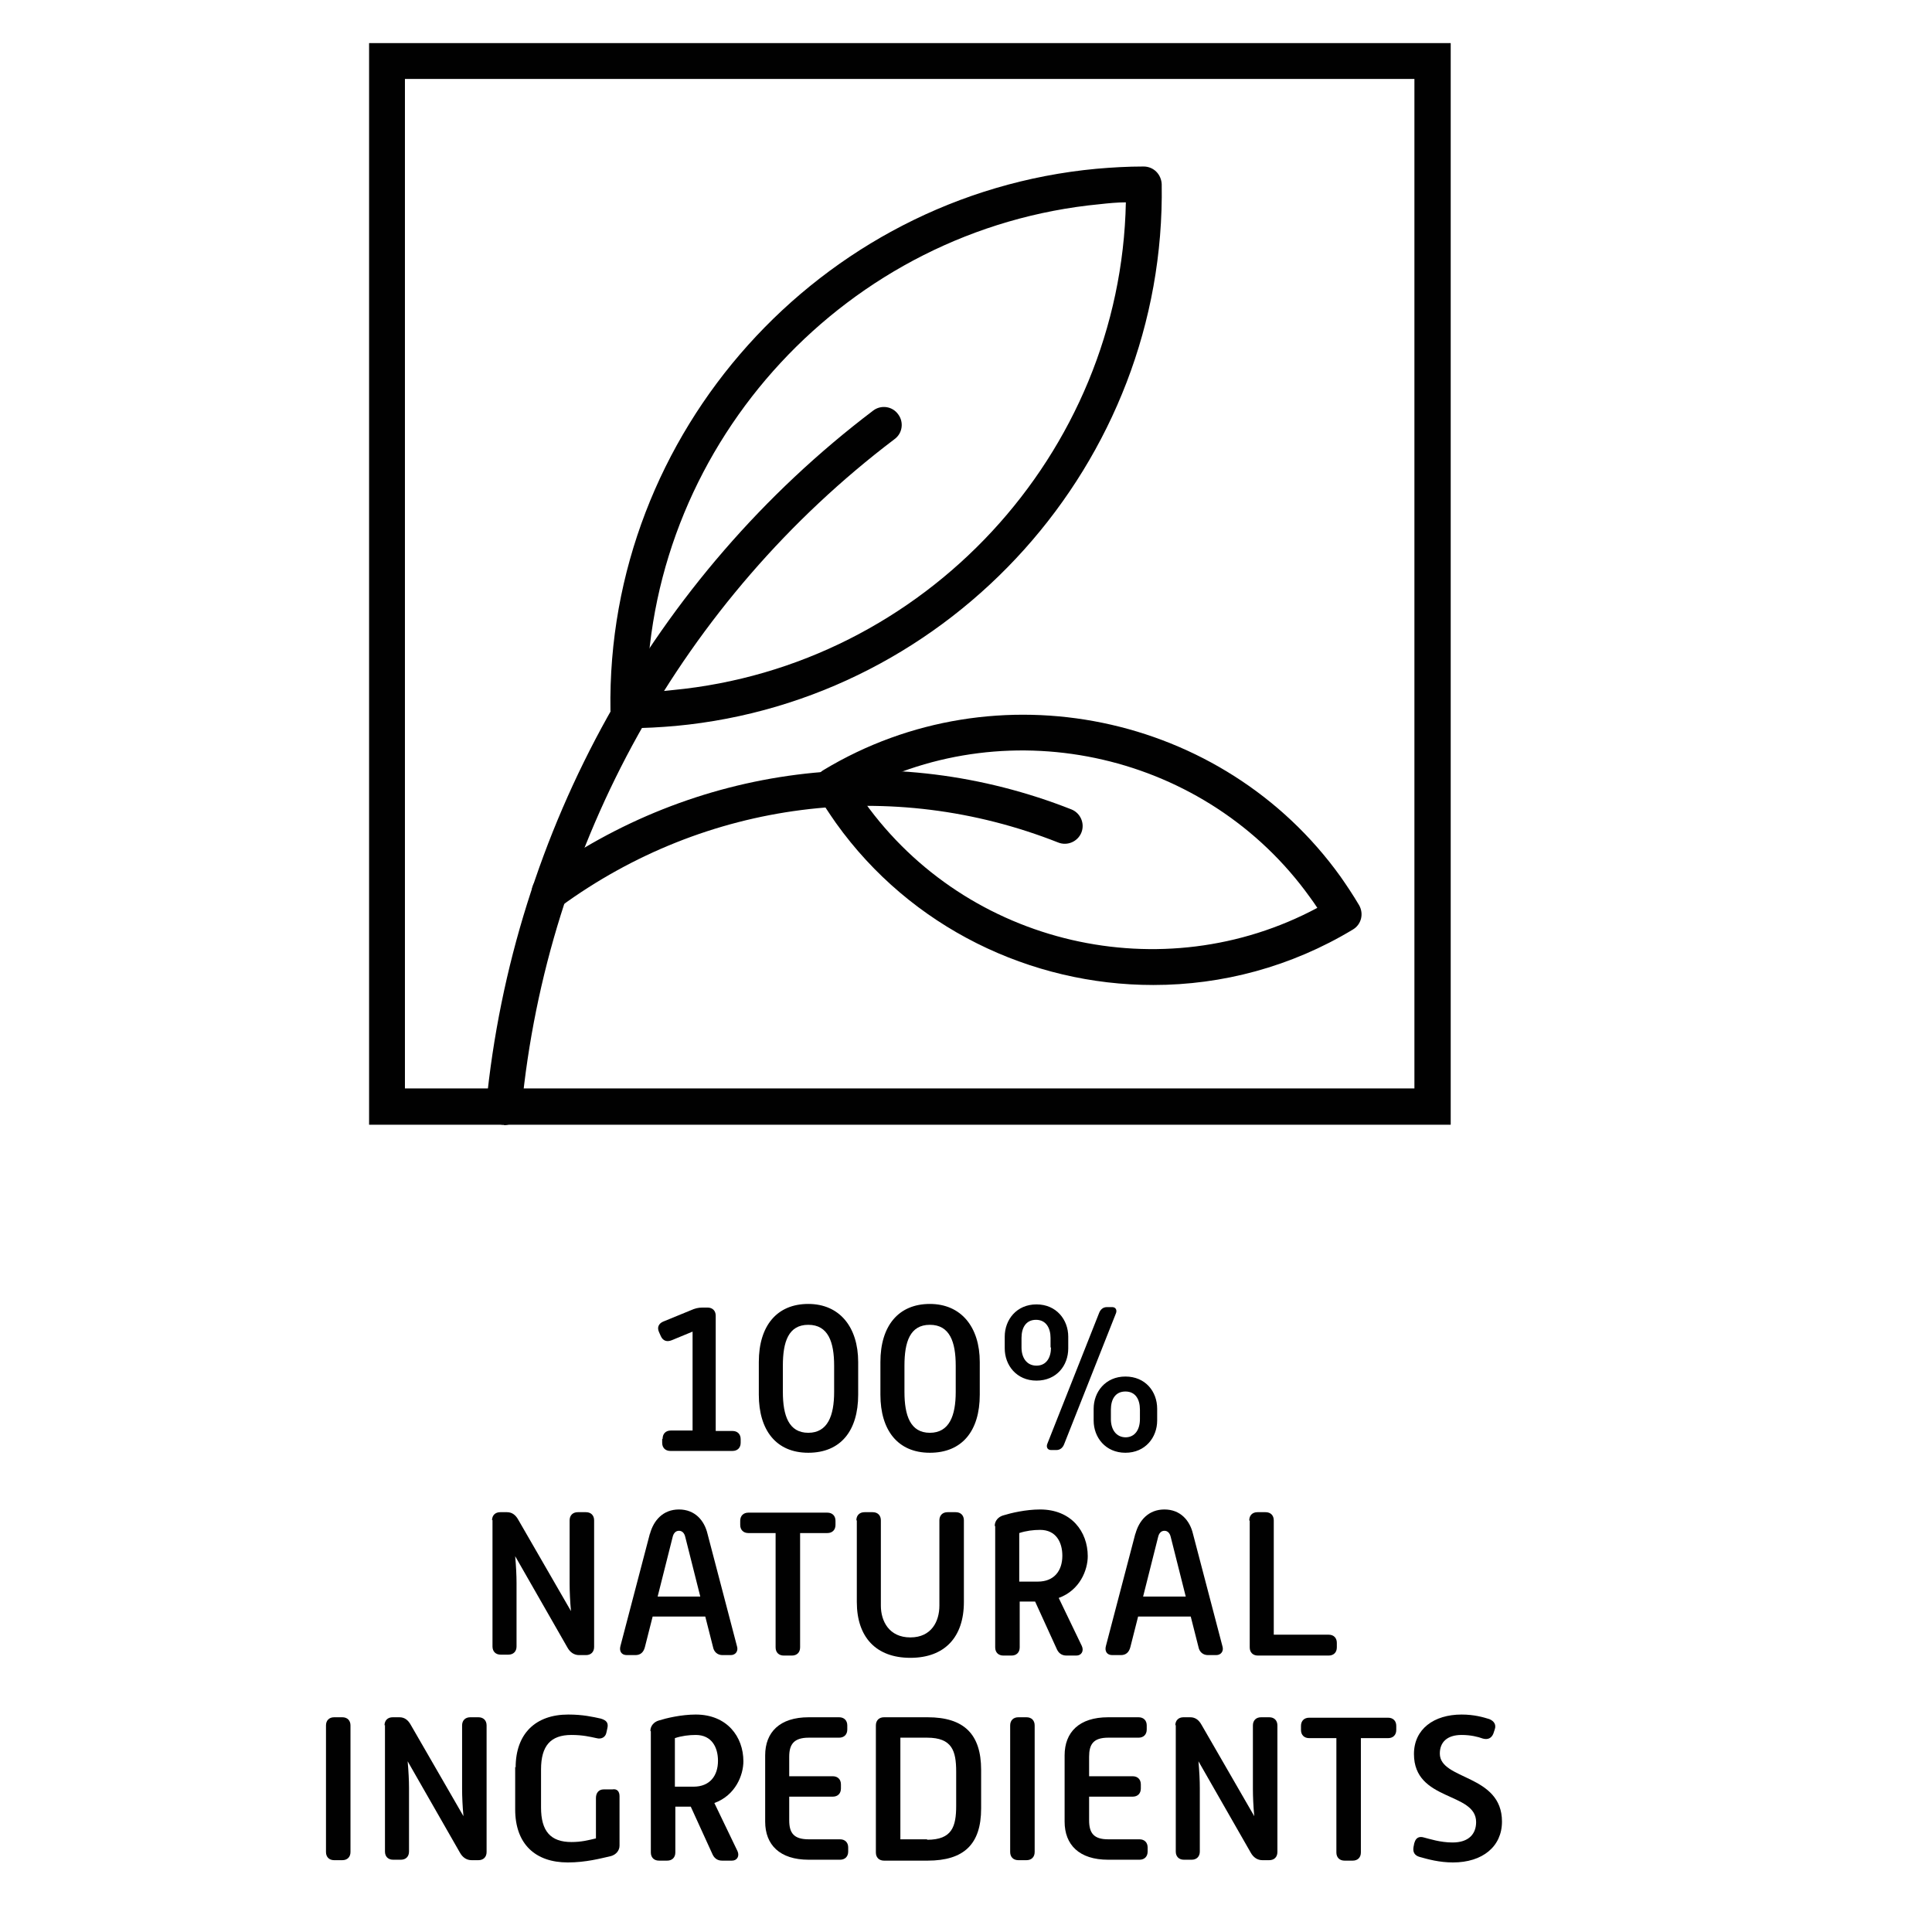
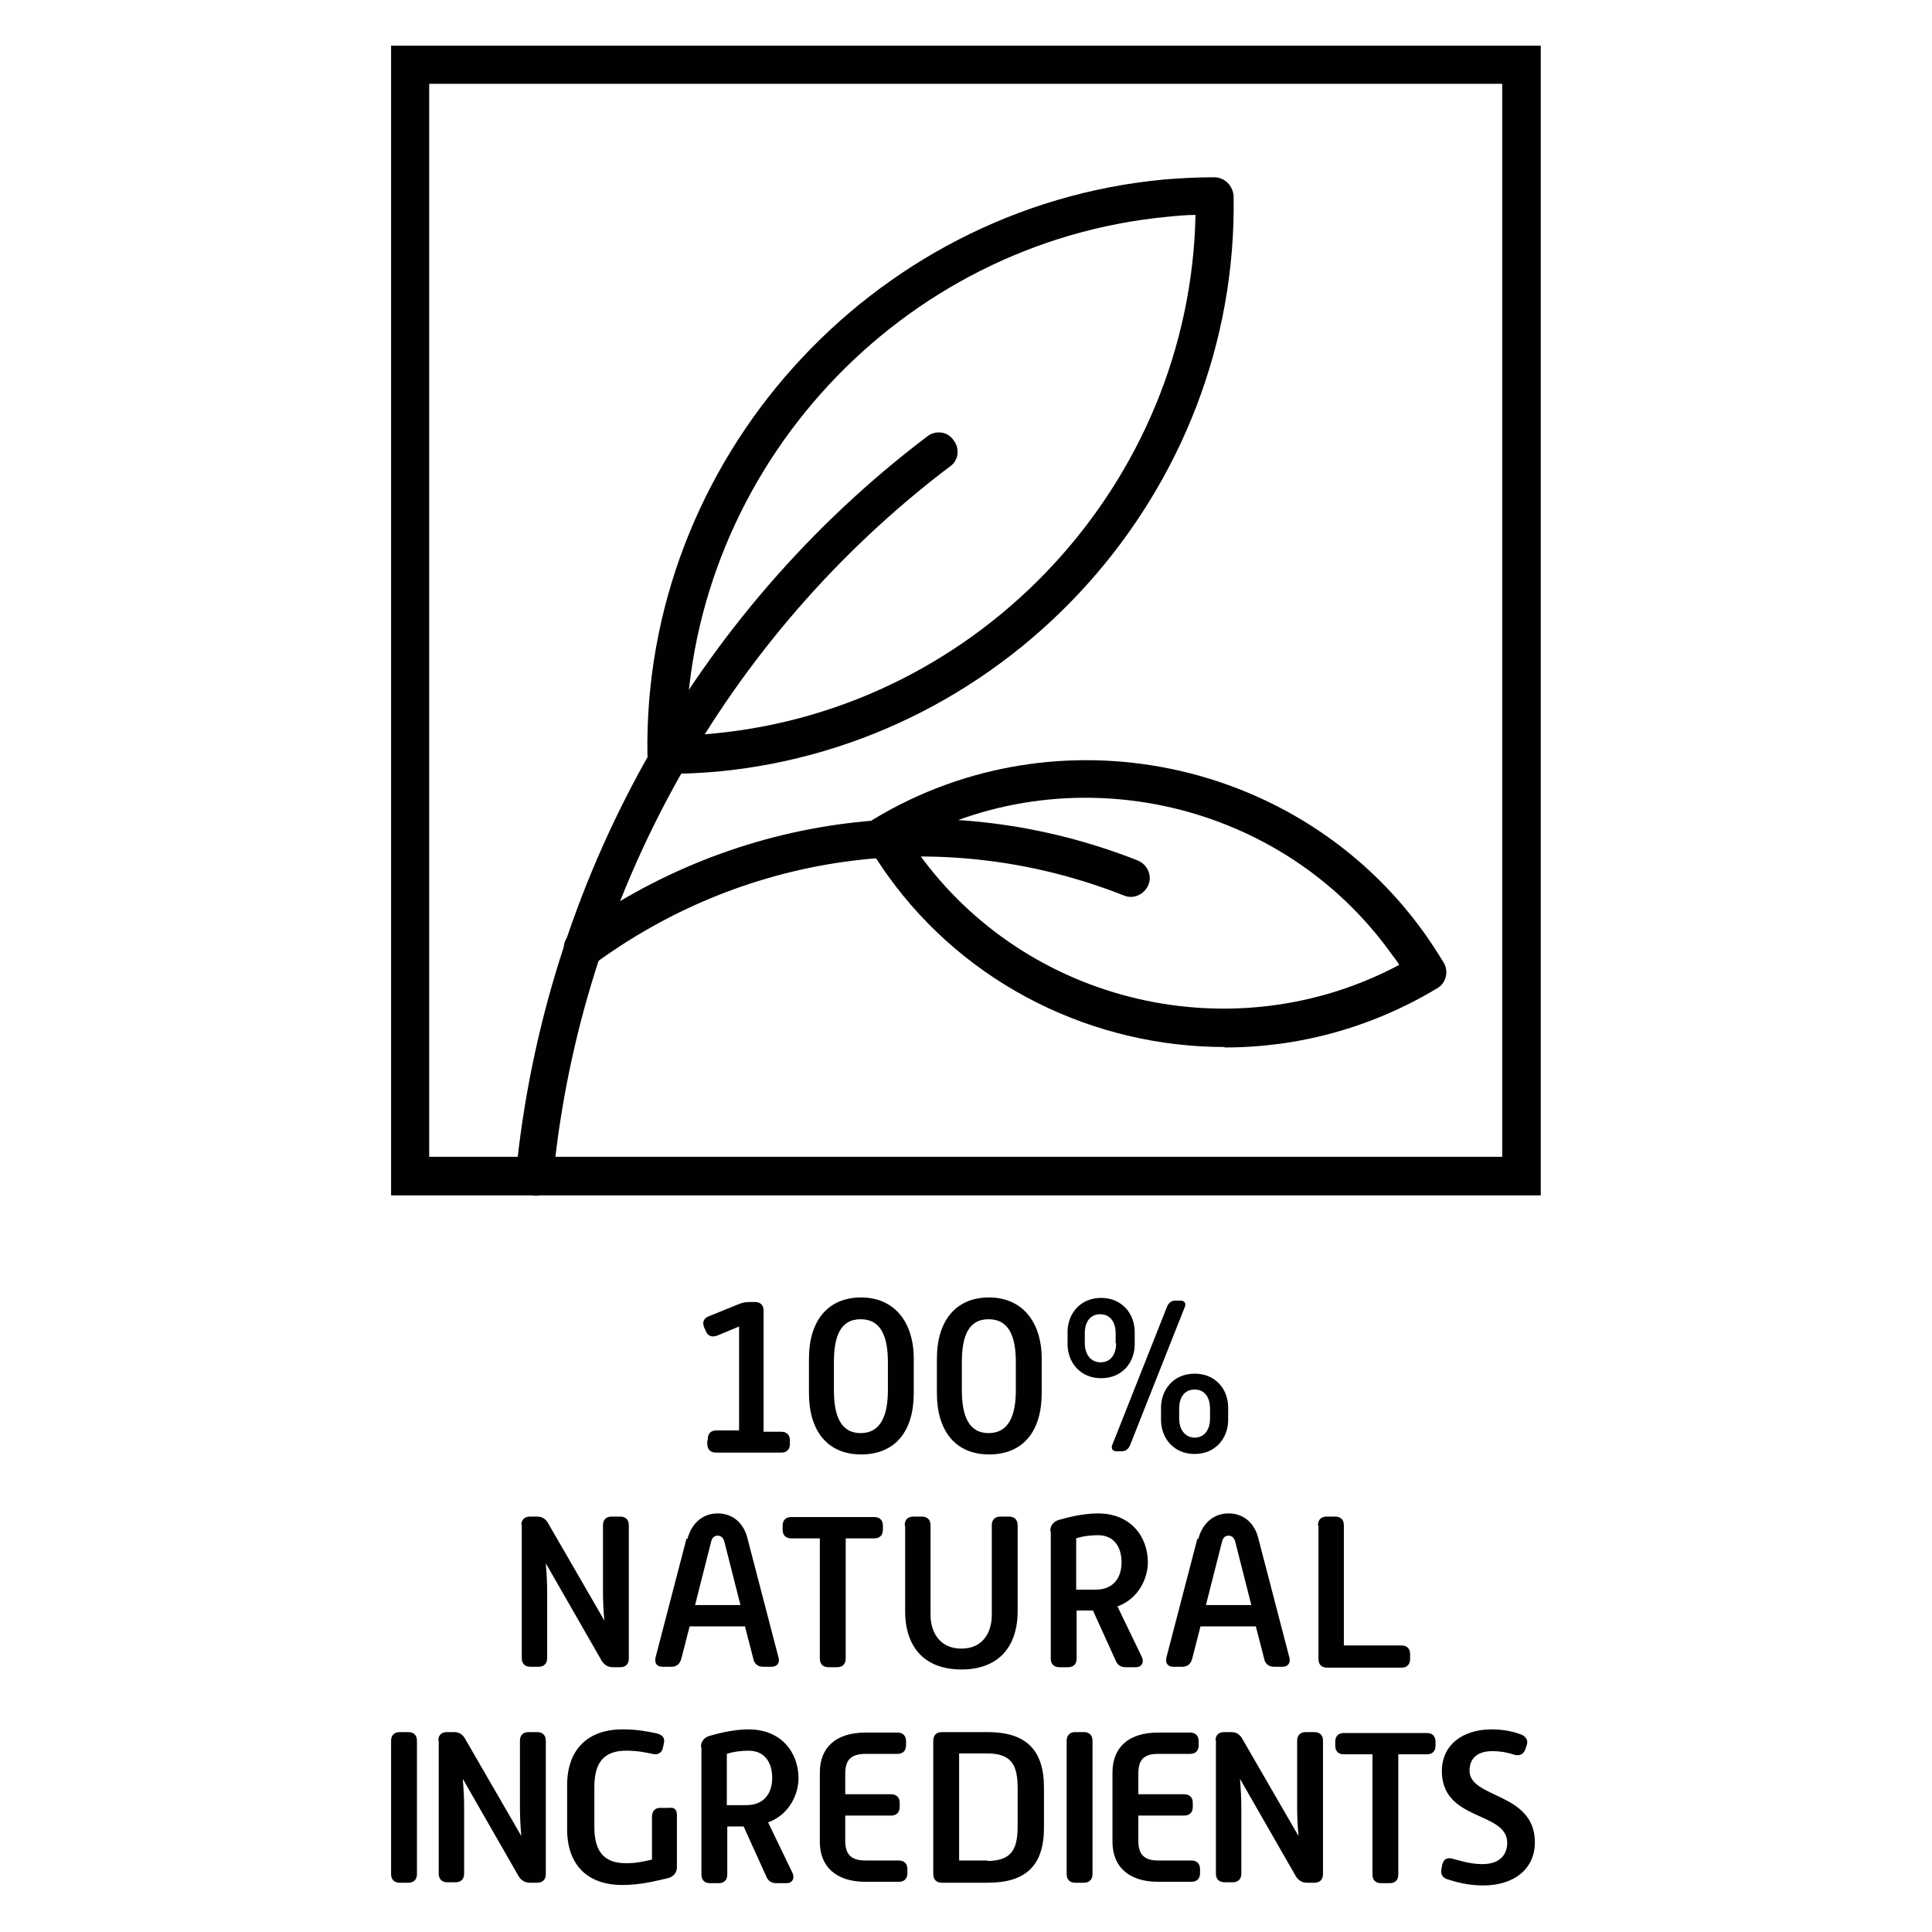
- <svg xmlns="http://www.w3.org/2000/svg" id="Layer_2" data-name="Layer 2" viewBox="-7.185 -0.95 42.583 42.583">
+ <svg xmlns="http://www.w3.org/2000/svg" id="Layer_2" data-name="Layer 2" viewBox="-8.62 -1.007 42.583 42.583">
  <defs>
    <style>
      .cls-1 {
        fill: #010101;
      }
    </style>
  </defs>
-   <g id="perforation">
-     <g>
-       <g>
-         <path class="cls-1" d="M24.79,23.84H.95V0h23.84v23.84ZM1.74,23.04h22.25V.79H1.74v22.25Z" />
-         <path class="cls-1" d="M6.67,15.1c-.22,0-.39-.17-.4-.39-.1-6.12,4.61-11.37,10.71-11.94.34-.03.69-.05,1.04-.05h0c.22,0,.39.17.4.39.1,6.12-4.61,11.37-10.71,11.94-.34.03-.69.05-1.04.05h0ZM17.63,3.51c-.19,0-.39.02-.57.04-5.56.53-9.88,5.21-9.99,10.75.19,0,.39-.02.57-.04,5.56-.53,9.88-5.21,9.99-10.75Z" />
-         <path class="cls-1" d="M18.23,20.76c-2.69,0-5.34-1.26-6.99-3.57-.14-.2-.28-.41-.41-.63-.11-.19-.05-.43.14-.54,3.8-2.29,8.8-1.26,11.39,2.35.14.2.28.41.41.63.11.19.05.43-.14.54-1.36.82-2.88,1.22-4.39,1.22ZM11.71,16.5c.05.08.11.16.16.23,2.27,3.17,6.58,4.15,9.98,2.33-.05-.08-.11-.16-.16-.23-2.27-3.17-6.59-4.15-9.98-2.33Z" />
-         <path class="cls-1" d="M3.93,23.84s-.03,0-.04,0c-.22-.02-.38-.21-.36-.43.59-6.07,3.7-11.65,8.53-15.31.17-.13.42-.1.55.08.13.17.1.42-.08.55-4.66,3.53-7.66,8.91-8.22,14.76-.02.2-.19.36-.39.36Z" />
-         <path class="cls-1" d="M4.93,19.1c-.12,0-.24-.06-.32-.16-.13-.18-.09-.42.09-.55,3.42-2.49,7.8-3.05,11.73-1.5.2.08.3.31.22.51-.08.2-.31.3-.51.22-3.67-1.45-7.77-.93-10.97,1.41-.07.05-.15.08-.23.08Z" />
-       </g>
-       <g>
-         <path class="cls-1" d="M7.42,30.76c0-.11.07-.18.18-.18h.48v-2.18l-.46.19c-.1.04-.19.02-.24-.09l-.04-.09c-.05-.11,0-.19.09-.23l.61-.25c.09-.04.16-.06.26-.06h.11c.11,0,.18.07.18.18v2.54h.37c.11,0,.18.07.18.18v.08c0,.11-.07.18-.18.18h-1.37c-.11,0-.18-.07-.18-.18v-.08Z" />
-         <path class="cls-1" d="M9.54,29.07c0-.8.4-1.28,1.09-1.28s1.1.51,1.1,1.28v.72c0,.8-.39,1.28-1.1,1.28s-1.09-.5-1.09-1.28v-.72ZM11.2,29.73v-.58c0-.52-.13-.9-.57-.9s-.56.38-.56.9v.58c0,.52.13.9.56.9s.57-.38.57-.9Z" />
-         <path class="cls-1" d="M12.22,29.07c0-.8.4-1.28,1.09-1.28s1.1.51,1.1,1.28v.72c0,.8-.39,1.28-1.1,1.28s-1.09-.5-1.09-1.28v-.72ZM13.88,29.73v-.58c0-.52-.13-.9-.57-.9s-.56.38-.56.9v.58c0,.52.13.9.56.9s.57-.38.57-.9Z" />
-         <path class="cls-1" d="M14.96,28.77v-.26c0-.37.26-.71.7-.71s.7.34.7.71v.26c0,.38-.26.71-.7.71s-.7-.34-.7-.71ZM15.97,28.75v-.21c0-.22-.1-.4-.32-.4s-.32.17-.32.4v.21c0,.22.11.4.33.4s.32-.18.32-.4ZM17.04,27.99c.03-.08.09-.13.17-.13h.12c.08,0,.11.07.08.14l-1.14,2.88c-.03.08-.09.13-.17.13h-.12c-.08,0-.11-.07-.08-.14l1.14-2.88ZM16.92,30.1c0-.37.26-.71.7-.71s.7.33.7.71v.26c0,.37-.26.71-.7.71s-.7-.34-.7-.71v-.26ZM17.62,30.73c.21,0,.32-.17.32-.4v-.21c0-.23-.1-.4-.32-.4s-.32.17-.32.4v.21c0,.22.11.4.33.4Z" />
-         <path class="cls-1" d="M3.66,32.56c0-.11.07-.18.18-.18h.15c.11,0,.19.06.25.17l1.16,2.01c-.02-.21-.03-.43-.03-.6v-1.4c0-.11.07-.18.18-.18h.18c.11,0,.18.07.18.18v2.79c0,.11-.07.18-.18.18h-.15c-.11,0-.2-.06-.26-.17l-1.15-2.01c.02.22.03.43.03.59v1.4c0,.11-.07.18-.18.18h-.17c-.11,0-.18-.07-.18-.18v-2.79Z" />
-         <path class="cls-1" d="M7.14,32.86c.08-.3.29-.54.64-.54s.56.24.63.54l.65,2.48c.03.1-.03.19-.14.19h-.18c-.11,0-.19-.07-.21-.18l-.17-.67h-1.16l-.17.67c-.03.12-.1.18-.21.18h-.19c-.12,0-.17-.09-.14-.2l.65-2.48ZM8.25,34.24l-.33-1.31c-.02-.09-.07-.14-.14-.14s-.12.05-.14.14l-.33,1.31h.94Z" />
-         <path class="cls-1" d="M9.91,32.84h-.6c-.11,0-.18-.07-.18-.18v-.09c0-.11.07-.18.18-.18h1.74c.11,0,.18.07.18.18v.09c0,.11-.07.18-.18.18h-.6v2.52c0,.11-.07.18-.18.18h-.18c-.11,0-.18-.07-.18-.18v-2.52Z" />
-         <path class="cls-1" d="M11.69,32.56c0-.11.07-.18.18-.18h.18c.11,0,.18.07.18.18v1.88c0,.34.18.7.65.7s.64-.36.64-.7v-1.88c0-.11.07-.18.18-.18h.18c.11,0,.18.07.18.18v1.8c0,.77-.42,1.23-1.18,1.23s-1.18-.46-1.18-1.23v-1.8Z" />
-         <path class="cls-1" d="M14.74,32.68c0-.11.08-.2.19-.23.16-.05.49-.13.81-.13.69,0,1.05.49,1.05,1.03,0,.3-.17.75-.64.92l.51,1.06c.05.11-.01.21-.12.21h-.22c-.11,0-.18-.06-.22-.16l-.47-1.03h-.34v1.01c0,.11-.07.18-.18.18h-.18c-.11,0-.18-.07-.18-.18v-2.67ZM15.69,33.91c.36,0,.54-.24.54-.57,0-.3-.14-.57-.49-.57-.15,0-.31.02-.46.07v1.07h.41Z" />
-         <path class="cls-1" d="M17.84,32.86c.08-.3.29-.54.64-.54s.56.24.63.54l.65,2.48c.03.1-.03.19-.14.19h-.18c-.11,0-.19-.07-.21-.18l-.17-.67h-1.16l-.17.67c-.03.12-.1.18-.21.18h-.19c-.12,0-.17-.09-.14-.2l.65-2.48ZM18.95,34.24l-.33-1.31c-.02-.09-.07-.14-.14-.14s-.12.05-.14.14l-.33,1.31h.94Z" />
-         <path class="cls-1" d="M20.35,32.56c0-.11.07-.18.18-.18h.18c.11,0,.18.07.18.18v2.52h1.21c.11,0,.18.07.18.18v.1c0,.11-.07.18-.18.18h-1.56c-.11,0-.18-.07-.18-.18v-2.79Z" />
-         <path class="cls-1" d="M0,37.08c0-.11.07-.18.18-.18h.18c.11,0,.18.07.18.18v2.79c0,.11-.07.18-.18.18h-.18c-.11,0-.18-.07-.18-.18v-2.79Z" />
-         <path class="cls-1" d="M1.29,37.08c0-.11.07-.18.18-.18h.15c.11,0,.19.06.25.17l1.16,2.01c-.02-.21-.03-.43-.03-.6v-1.4c0-.11.07-.18.18-.18h.18c.11,0,.18.07.18.18v2.79c0,.11-.07.18-.18.18h-.15c-.11,0-.2-.06-.26-.17l-1.15-2.01c.02.22.03.43.03.59v1.4c0,.11-.07.18-.18.18h-.17c-.11,0-.18-.07-.18-.18v-2.79Z" />
-         <path class="cls-1" d="M4.18,38.01c0-.75.44-1.17,1.16-1.17.32,0,.54.05.72.09.13.04.17.1.14.22l-.02.09c-.02.1-.11.15-.22.12-.14-.03-.3-.07-.55-.07-.46,0-.67.24-.67.76v.84c0,.52.21.76.67.76.22,0,.37-.04.54-.08v-.89c0-.11.06-.19.17-.19h.19c.11-.02.16.05.16.15v1.09c0,.11-.08.2-.19.23-.22.05-.55.14-.95.14-.72,0-1.16-.41-1.16-1.17v-.94Z" />
-         <path class="cls-1" d="M7.15,37.2c0-.11.08-.2.19-.23.16-.05.49-.13.81-.13.69,0,1.05.49,1.05,1.03,0,.3-.17.75-.64.92l.51,1.06c.05.11-.01.21-.12.21h-.22c-.11,0-.18-.06-.22-.16l-.47-1.03h-.34v1.01c0,.11-.07.18-.18.18h-.18c-.11,0-.18-.07-.18-.18v-2.67ZM8.1,38.43c.36,0,.54-.24.54-.57,0-.3-.14-.57-.49-.57-.15,0-.31.02-.46.07v1.07h.41Z" />
-         <path class="cls-1" d="M9.68,37.74c0-.51.32-.84.96-.84h.67c.11,0,.18.07.18.18v.09c0,.11-.07.18-.18.18h-.67c-.33,0-.43.15-.43.42v.43h.96c.11,0,.18.07.18.18v.09c0,.11-.07.18-.18.18h-.96v.52c0,.28.1.42.43.42h.69c.11,0,.18.07.18.18v.09c0,.11-.07.18-.18.18h-.69c-.64,0-.96-.33-.96-.84v-1.48Z" />
-         <path class="cls-1" d="M12.12,37.08c0-.11.07-.18.18-.18h.96c.8,0,1.18.37,1.18,1.16v.85c0,.79-.38,1.15-1.18,1.15h-.96c-.11,0-.18-.07-.18-.18v-2.79ZM13.25,39.6c.55,0,.64-.29.64-.75v-.75c0-.46-.09-.75-.64-.75h-.59v2.24h.59Z" />
-         <path class="cls-1" d="M15.08,37.08c0-.11.07-.18.18-.18h.18c.11,0,.18.07.18.18v2.79c0,.11-.07.18-.18.18h-.18c-.11,0-.18-.07-.18-.18v-2.79Z" />
-         <path class="cls-1" d="M16.28,37.74c0-.51.32-.84.96-.84h.67c.11,0,.18.07.18.18v.09c0,.11-.07.18-.18.18h-.67c-.33,0-.42.15-.42.42v.43h.96c.11,0,.18.07.18.18v.09c0,.11-.07.18-.18.18h-.96v.52c0,.28.1.42.42.42h.69c.11,0,.18.07.18.18v.09c0,.11-.07.18-.18.18h-.69c-.64,0-.96-.33-.96-.84v-1.48Z" />
-         <path class="cls-1" d="M18.72,37.08c0-.11.07-.18.18-.18h.15c.11,0,.19.06.25.17l1.16,2.01c-.02-.21-.03-.43-.03-.6v-1.4c0-.11.07-.18.18-.18h.18c.11,0,.18.07.18.18v2.79c0,.11-.07.18-.18.18h-.15c-.11,0-.2-.06-.26-.17l-1.15-2.01c.02.22.03.43.03.59v1.4c0,.11-.07.18-.18.18h-.17c-.11,0-.18-.07-.18-.18v-2.79Z" />
-         <path class="cls-1" d="M22.27,37.36h-.6c-.11,0-.18-.07-.18-.18v-.09c0-.11.07-.18.18-.18h1.74c.11,0,.18.07.18.18v.09c0,.11-.07.18-.18.18h-.6v2.52c0,.11-.07.18-.18.18h-.18c-.11,0-.18-.07-.18-.18v-2.52Z" />
-         <path class="cls-1" d="M23.99,39.67c.03-.12.11-.15.21-.12.12.03.36.11.63.11.36,0,.52-.19.52-.45,0-.67-1.37-.45-1.37-1.5,0-.55.44-.87,1.05-.87.28,0,.48.06.61.1.1.04.16.12.12.23l-.03.09c-.04.1-.12.14-.23.11-.11-.04-.27-.08-.47-.08-.32,0-.48.16-.48.41,0,.59,1.37.45,1.37,1.5,0,.55-.43.9-1.08.9-.3,0-.55-.07-.73-.12-.11-.03-.16-.1-.14-.22l.02-.1Z" />
+   <g id="Layer_2-2" data-name="Layer 2">
+     <g id="uuid-b963178b-78a2-4a70-979d-8f14175ff237" data-name="Layer 2-2">
+       <g id="uuid-433cf118-5bfa-43ab-880a-456b6311bae1">
+         <g>
+           <g>
+             <path class="cls-1" d="M25.34,25.34H0V0h25.34v25.34ZM.84,24.49h23.65V.84H.84v23.65Z" />
+             <path class="cls-1" d="M6.08,16.05c-.23,0-.41-.18-.43-.41-.11-6.5,4.9-12.08,11.38-12.69.36-.03.73-.05,1.11-.05h0c.23,0,.41.18.43.41.11,6.5-4.9,12.08-11.38,12.69-.36.03-.73.05-1.11.05h0ZM17.73,3.73c-.2,0-.41.02-.61.04-5.91.56-10.5,5.54-10.62,11.43.2,0,.41-.02.61-.04,5.91-.56,10.5-5.54,10.62-11.43Z" />
+             <path class="cls-1" d="M18.37,22.07c-2.86,0-5.68-1.34-7.43-3.79-.15-.21-.3-.44-.44-.67-.12-.2-.05-.46.15-.57,4.04-2.43,9.35-1.34,12.11,2.5.15.21.3.44.44.67.12.2.05.46-.15.57-1.45.87-3.06,1.3-4.67,1.3h-.01ZM11.44,17.54c.05.09.12.17.17.24,2.41,3.37,6.99,4.41,10.61,2.48-.05-.09-.12-.17-.17-.24-2.41-3.37-7-4.41-10.61-2.48Z" />
+             <path class="cls-1" d="M3.17,25.34h-.04c-.23-.02-.4-.22-.38-.46.63-6.45,3.93-12.38,9.07-16.27.18-.14.45-.11.58.09.14.18.11.45-.09.58-4.95,3.75-8.14,9.47-8.74,15.69-.02.21-.2.38-.41.38h.01Z" />
+             <path class="cls-1" d="M4.23,20.3c-.13,0-.26-.06-.34-.17-.14-.19-.1-.45.1-.58,3.64-2.65,8.29-3.24,12.47-1.59.21.09.32.33.23.54s-.33.32-.54.23c-3.9-1.54-8.26-.99-11.66,1.5-.07.05-.16.09-.24.09h-.01v-.02h0Z" />
+           </g>
+           <g>
+             <path class="cls-1" d="M6.98,30.71c0-.12.07-.19.19-.19h.5v-2.29l-.48.2c-.11.04-.2.02-.25-.09l-.04-.09c-.05-.12,0-.2.09-.24l.64-.26c.09-.04.17-.06.27-.06h.12c.12,0,.19.07.19.19v2.67h.39c.12,0,.19.07.19.19v.08c0,.12-.07.19-.19.19h-1.44c-.12,0-.19-.07-.19-.19v-.08h.01v-.03Z" />
+             <path class="cls-1" d="M9.21,28.94c0-.84.42-1.35,1.15-1.35s1.16.54,1.16,1.35v.76c0,.84-.41,1.35-1.16,1.35s-1.15-.53-1.15-1.35v-.76ZM10.95,29.63v-.61c0-.55-.14-.95-.6-.95s-.59.4-.59.95v.61c0,.55.14.95.59.95s.6-.4.6-.95Z" />
+             <path class="cls-1" d="M12.03,28.94c0-.84.42-1.35,1.15-1.35s1.16.54,1.16,1.35v.76c0,.84-.41,1.35-1.16,1.35s-1.15-.53-1.15-1.35v-.76ZM13.77,29.63v-.61c0-.55-.14-.95-.6-.95s-.59.4-.59.95v.61c0,.55.14.95.59.95s.6-.4.6-.95Z" />
+             <path class="cls-1" d="M14.91,28.62v-.27c0-.39.27-.75.74-.75s.74.36.74.75v.27c0,.4-.27.75-.74.75s-.74-.36-.74-.75ZM15.97,28.6v-.22c0-.23-.11-.42-.34-.42s-.34.18-.34.42v.22c0,.23.12.42.35.42s.34-.19.34-.42h-.01ZM17.1,27.8c.03-.08.09-.14.18-.14h.13c.08,0,.12.07.08.15l-1.2,3.03c-.03.08-.09.14-.18.14h-.13c-.08,0-.12-.07-.08-.15l1.2-3.03ZM16.97,30.02c0-.39.27-.75.74-.75s.74.35.74.75v.27c0,.39-.27.75-.74.75s-.74-.36-.74-.75v-.27ZM17.71,30.68c.22,0,.34-.18.34-.42v-.22c0-.24-.11-.42-.34-.42s-.34.18-.34.42v.22c0,.23.12.42.35.42h-.01Z" />
+             <path class="cls-1" d="M2.87,32.61c0-.12.07-.19.19-.19h.16c.12,0,.2.06.26.18l1.22,2.11c-.02-.22-.03-.45-.03-.63v-1.47c0-.12.07-.19.19-.19h.19c.12,0,.19.07.19.19v2.94c0,.12-.07.19-.19.19h-.16c-.12,0-.21-.06-.27-.18l-1.21-2.11c.02.23.03.45.03.62v1.47c0,.12-.07.19-.19.19h-.18c-.12,0-.19-.07-.19-.19v-2.94h-.01Z" />
+             <path class="cls-1" d="M6.53,32.92c.08-.32.31-.57.67-.57s.59.25.66.57l.68,2.61c.03.11-.03.2-.15.2h-.19c-.12,0-.2-.07-.22-.19l-.18-.7h-1.22l-.18.7c-.03.13-.11.19-.22.19h-.2c-.13,0-.18-.09-.15-.21l.68-2.61h.02ZM7.7,34.37l-.35-1.38c-.02-.09-.07-.15-.15-.15s-.13.05-.15.15l-.35,1.38h1Z" />
+             <path class="cls-1" d="M9.45,32.9h-.63c-.12,0-.19-.07-.19-.19v-.09c0-.12.07-.19.19-.19h1.83c.12,0,.19.07.19.19v.09c0,.12-.07.19-.19.19h-.63v2.65c0,.12-.07.19-.19.19h-.19c-.12,0-.19-.07-.19-.19,0,0,0-2.65,0-2.65Z" />
+             <path class="cls-1" d="M11.32,32.61c0-.12.07-.19.19-.19h.19c.12,0,.19.07.19.19v1.98c0,.36.19.74.68.74s.67-.38.67-.74v-1.98c0-.12.07-.19.19-.19h.19c.12,0,.19.07.19.19v1.89c0,.81-.44,1.29-1.24,1.29s-1.24-.48-1.24-1.29v-1.89s-.01,0,0,0h0Z" />
+             <path class="cls-1" d="M14.53,32.73c0-.12.08-.21.2-.24.17-.05.52-.14.85-.14.73,0,1.1.52,1.1,1.08,0,.32-.18.79-.67.97l.54,1.12c.05.12-.01.22-.13.22h-.23c-.12,0-.19-.06-.23-.17l-.49-1.08h-.36v1.06c0,.12-.07.19-.19.19h-.19c-.12,0-.19-.07-.19-.19v-2.81h-.01ZM15.53,34.03c.38,0,.57-.25.57-.6,0-.32-.15-.6-.52-.6-.16,0-.33.02-.48.07v1.13s.43,0,.43,0Z" />
+             <path class="cls-1" d="M17.79,32.92c.08-.32.31-.57.67-.57s.59.25.66.57l.68,2.61c.03.11-.03.2-.15.2h-.19c-.12,0-.2-.07-.22-.19l-.18-.7h-1.22l-.18.7c-.03.13-.11.19-.22.19h-.2c-.13,0-.18-.09-.15-.21l.68-2.61h.02,0ZM18.96,34.37l-.35-1.38c-.02-.09-.07-.15-.15-.15s-.13.05-.15.15l-.35,1.38h1Z" />
+             <path class="cls-1" d="M20.43,32.61c0-.12.07-.19.19-.19h.19c.12,0,.19.07.19.19v2.65h1.27c.12,0,.19.07.19.19v.11c0,.12-.07.19-.19.19h-1.64c-.12,0-.19-.07-.19-.19v-2.94h-.01Z" />
+             <path class="cls-1" d="M0,37.36c0-.12.07-.19.19-.19h.19c.12,0,.19.07.19.19v2.94c0,.12-.07.19-.19.19h-.19c-.12,0-.19-.07-.19-.19v-2.94Z" />
+             <path class="cls-1" d="M1.04,37.36c0-.12.07-.19.19-.19h.16c.12,0,.2.06.26.18l1.22,2.11c-.02-.22-.03-.45-.03-.63v-1.47c0-.12.07-.19.19-.19h.19c.12,0,.19.07.19.19v2.94c0,.12-.07.19-.19.19h-.16c-.12,0-.21-.06-.27-.18l-1.21-2.11c.02.23.03.45.03.62v1.47c0,.12-.07.19-.19.19h-.18c-.12,0-.19-.07-.19-.19v-2.94h0Z" />
+             <path class="cls-1" d="M3.88,38.34c0-.79.46-1.23,1.22-1.23.34,0,.57.05.76.09.14.04.18.11.15.23l-.02.09c-.02.11-.12.16-.23.13-.15-.03-.32-.07-.58-.07-.48,0-.7.25-.7.8v.88c0,.55.22.8.7.8.23,0,.39-.04.57-.08v-.94c0-.12.06-.2.18-.2h.2c.12-.02.17.05.17.16v1.15c0,.12-.08.21-.2.24-.23.05-.58.15-1,.15-.76,0-1.22-.43-1.22-1.23v-.99s0,.02,0,.02Z" />
+             <path class="cls-1" d="M6.83,37.49c0-.12.08-.21.2-.24.17-.05.52-.14.85-.14.73,0,1.1.52,1.1,1.08,0,.32-.18.79-.67.97l.54,1.12c.05.12-.01.22-.13.22h-.23c-.12,0-.19-.06-.23-.17l-.49-1.08h-.36v1.06c0,.12-.07.19-.19.19h-.19c-.12,0-.19-.07-.19-.19v-2.81h-.01ZM7.83,38.78c.38,0,.57-.25.57-.6,0-.32-.15-.6-.52-.6-.16,0-.33.02-.48.07v1.13s.43,0,.43,0Z" />
+             <path class="cls-1" d="M9.45,38.06c0-.54.34-.88,1.01-.88h.7c.12,0,.19.07.19.19v.09c0,.12-.07.19-.19.19h-.7c-.35,0-.45.16-.45.44v.45h1.01c.12,0,.19.07.19.19v.09c0,.12-.07.19-.19.19h-1.01v.55c0,.29.11.44.45.44h.73c.12,0,.19.07.19.19v.09c0,.12-.07.19-.19.19h-.73c-.67,0-1.01-.35-1.01-.88v-1.56.02h0Z" />
+             <path class="cls-1" d="M11.95,37.36c0-.12.07-.19.19-.19h1.01c.84,0,1.24.39,1.24,1.22v.89c0,.83-.4,1.21-1.24,1.21h-1.01c-.12,0-.19-.07-.19-.19v-2.94h0ZM13.14,40.01c.58,0,.67-.31.67-.79v-.79c0-.48-.09-.79-.67-.79h-.62v2.36h.62Z" />
+             <path class="cls-1" d="M14.89,37.36c0-.12.07-.19.19-.19h.19c.12,0,.19.07.19.19v2.94c0,.12-.07.19-.19.19h-.19c-.12,0-.19-.07-.19-.19v-2.94Z" />
+             <path class="cls-1" d="M15.9,38.06c0-.54.34-.88,1.01-.88h.7c.12,0,.19.07.19.19v.09c0,.12-.07.19-.19.19h-.7c-.35,0-.44.16-.44.44v.45h1.01c.12,0,.19.07.19.19v.09c0,.12-.07.19-.19.19h-1.01v.55c0,.29.11.44.44.44h.73c.12,0,.19.07.19.19v.09c0,.12-.07.19-.19.19h-.73c-.67,0-1.01-.35-1.01-.88v-1.56.02h0Z" />
+             <path class="cls-1" d="M18.17,37.36c0-.12.07-.19.19-.19h.16c.12,0,.2.06.26.18l1.22,2.11c-.02-.22-.03-.45-.03-.63v-1.47c0-.12.07-.19.19-.19h.19c.12,0,.19.07.19.19v2.94c0,.12-.07.19-.19.19h-.16c-.12,0-.21-.06-.27-.18l-1.21-2.11c.02.23.03.45.03.62v1.47c0,.12-.07.19-.19.19h-.18c-.12,0-.19-.07-.19-.19v-2.94h-.01,0Z" />
+             <path class="cls-1" d="M21.63,37.66h-.63c-.12,0-.19-.07-.19-.19v-.09c0-.12.07-.19.19-.19h1.83c.12,0,.19.07.19.19v.09c0,.12-.07.19-.19.19h-.63v2.65c0,.12-.07.19-.19.19h-.19c-.12,0-.19-.07-.19-.19v-2.65Z" />
+             <path class="cls-1" d="M23.17,40.09c.03-.13.12-.16.22-.13.13.03.38.12.66.12.38,0,.55-.2.55-.47,0-.7-1.44-.47-1.44-1.58,0-.58.46-.92,1.1-.92.29,0,.5.06.64.11.11.04.17.13.13.24l-.03.09c-.04.11-.13.15-.24.12-.12-.04-.28-.08-.49-.08-.34,0-.5.17-.5.43,0,.62,1.44.47,1.44,1.58,0,.58-.45.95-1.14.95-.32,0-.58-.07-.77-.13-.12-.03-.17-.11-.15-.23l.02-.11h0Z" />
+           </g>
+         </g>
      </g>
    </g>
  </g>
</svg>
